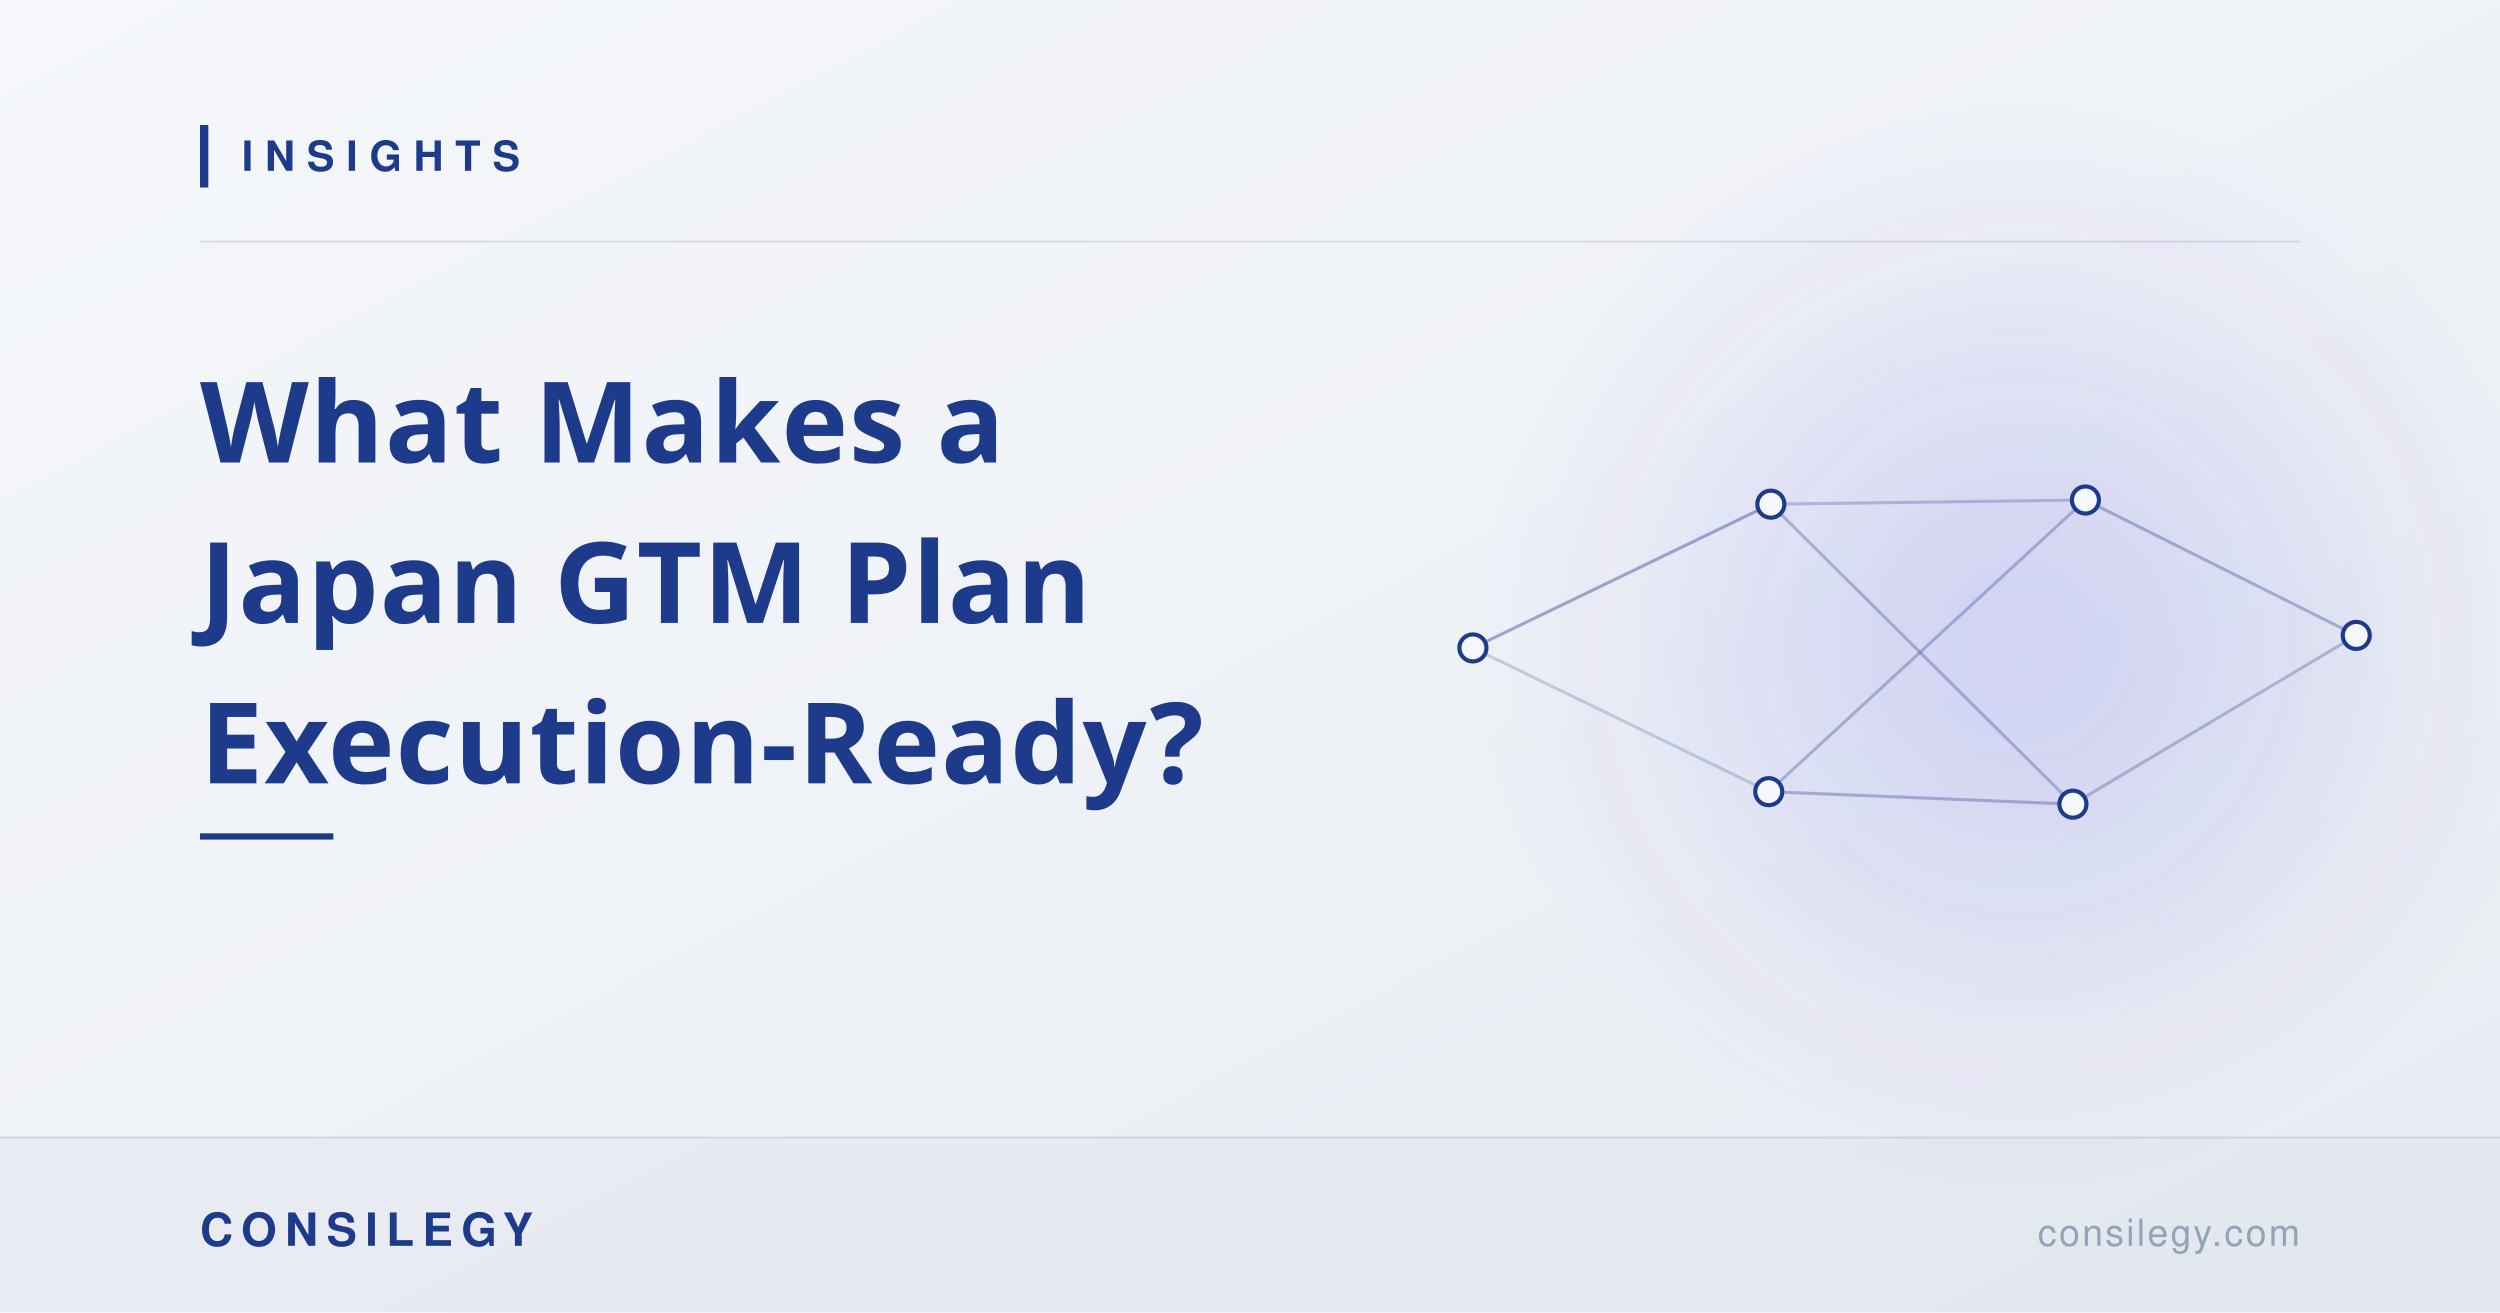
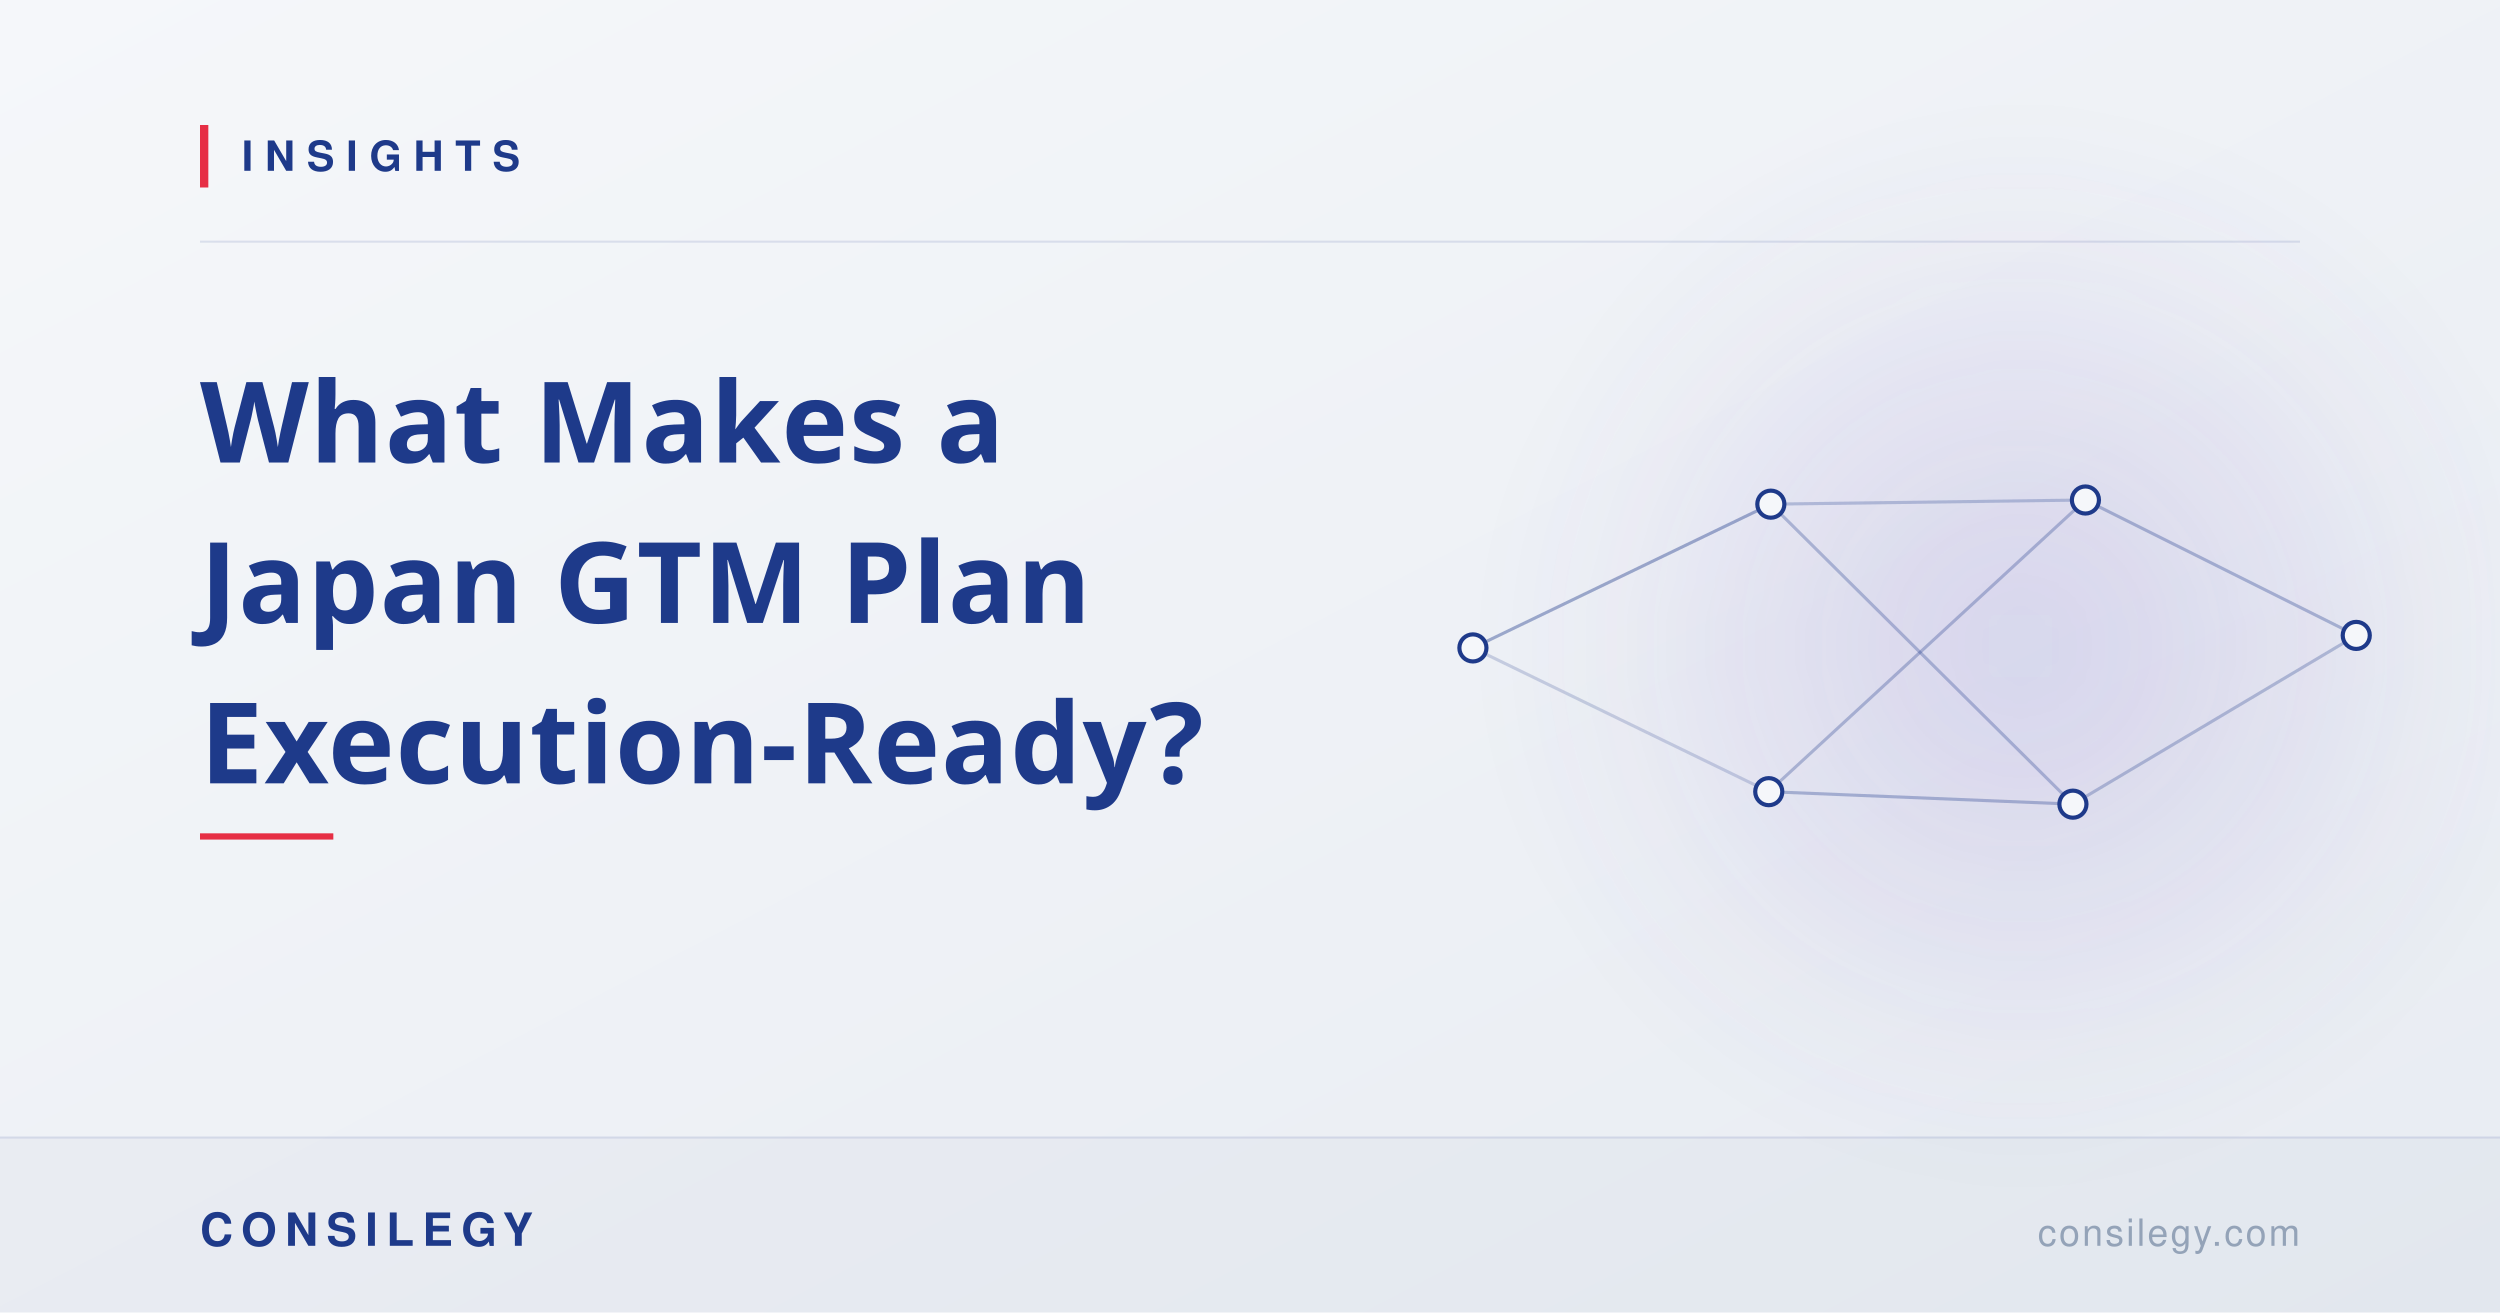
<svg xmlns="http://www.w3.org/2000/svg" viewBox="0 0 1200 630" width="1200" height="630">
  <defs>
    <linearGradient id="bg" x1="0%" y1="0%" x2="100%" y2="100%">
      <stop offset="0%" stop-color="#F5F7FA" />
      <stop offset="100%" stop-color="#E8ECF2" />
    </linearGradient>
    <linearGradient id="bi" x1="0%" y1="0%" x2="100%" y2="100%">
      <stop offset="0%" stop-color="#3B82F6" />
-       <stop offset="100%" stop-color="#4F46E5" />
+       <stop offset="100%" stop-color="#765FC4" />
    </linearGradient>
    <radialGradient id="glow" cx="50%" cy="50%" r="50%">
-       <stop offset="0%" stop-color="#4F46E5" stop-opacity="0.20" />
-       <stop offset="100%" stop-color="#4F46E5" stop-opacity="0" />
+       <stop offset="0%" stop-color="#765FC4" stop-opacity="0.20" />
+       <stop offset="100%" stop-color="#765FC4" stop-opacity="0" />
    </radialGradient>
    <filter id="soft" x="-60%" y="-60%" width="220%" height="220%">
      <feGaussianBlur stdDeviation="26" />
    </filter>
  </defs>
  <rect width="1200" height="630" fill="url(#bg)" />
  <circle cx="970" cy="310" r="240" fill="url(#glow)" filter="url(#soft)" />
  <line x1="707" y1="311" x2="850" y2="242" stroke="#1E3A8A" stroke-opacity="0.40" stroke-width="1.5" />
  <line x1="707" y1="311" x2="849" y2="380" stroke="#1E3A8A" stroke-opacity="0.20" stroke-width="1.5" />
  <line x1="850" y1="242" x2="1001" y2="240" stroke="#1E3A8A" stroke-opacity="0.26" stroke-width="1.5" />
  <line x1="850" y1="242" x2="995" y2="386" stroke="#1E3A8A" stroke-opacity="0.29" stroke-width="1.5" />
  <line x1="849" y1="380" x2="1001" y2="240" stroke="#1E3A8A" stroke-opacity="0.30" stroke-width="1.5" />
  <line x1="849" y1="380" x2="995" y2="386" stroke="#1E3A8A" stroke-opacity="0.32" stroke-width="1.5" />
  <line x1="1001" y1="240" x2="1131" y2="305" stroke="#1E3A8A" stroke-opacity="0.32" stroke-width="1.5" />
  <line x1="995" y1="386" x2="1131" y2="305" stroke="#1E3A8A" stroke-opacity="0.28" stroke-width="1.5" />
  <circle cx="707" cy="311" r="6.5" fill="#F5F7FA" stroke="#1E3A8A" stroke-width="2" />
  <circle cx="850" cy="242" r="6.5" fill="#F5F7FA" stroke="#1E3A8A" stroke-width="2" />
  <circle cx="849" cy="380" r="6.5" fill="#F5F7FA" stroke="#1E3A8A" stroke-width="2" />
  <circle cx="1001" cy="240" r="6.5" fill="#F5F7FA" stroke="#1E3A8A" stroke-width="2" />
  <circle cx="995" cy="386" r="6.5" fill="#F5F7FA" stroke="#1E3A8A" stroke-width="2" />
  <circle cx="1131" cy="305" r="6.5" fill="#F5F7FA" stroke="#1E3A8A" stroke-width="2" />
-   <rect x="96" y="60" width="4" height="30" fill="#1E3A8A" />
+   <rect x="96" y="60" width="4" height="30" fill="#E62E45" />
  <text x="116" y="82" font-family="'Helvetica Neue',Helvetica,Arial,sans-serif" font-size="20" font-weight="600" fill="#1E3A8A" letter-spacing="0.28em">INSIGHTS</text>
  <line x1="96" y1="116" x2="1104" y2="116" stroke="#1E3A8A" stroke-opacity="0.12" stroke-width="1" />
  <text x="96" y="222" font-family="'Hiragino Sans','Hiragino Kaku Gothic ProN',system-ui,sans-serif" font-size="54" font-weight="600" fill="#1E3A8A" letter-spacing="0.01em">What Makes a</text>
  <text x="96" y="299" font-family="'Hiragino Sans','Hiragino Kaku Gothic ProN',system-ui,sans-serif" font-size="54" font-weight="600" fill="#1E3A8A" letter-spacing="0.01em">Japan GTM Plan</text>
  <text x="96" y="376" font-family="'Hiragino Sans','Hiragino Kaku Gothic ProN',system-ui,sans-serif" font-size="54" font-weight="600" fill="#1E3A8A" letter-spacing="0.01em">Execution-Ready?</text>
-   <rect x="96" y="400" width="64" height="3" fill="#1E3A8A" />
+   <rect x="96" y="400" width="64" height="3" fill="#E62E45" />
  <rect x="0" y="546" width="1200" height="84" fill="#1E3A8A" fill-opacity="0.035" />
  <line x1="0" y1="546" x2="1200" y2="546" stroke="#1E3A8A" stroke-opacity="0.12" stroke-width="1" />
  <text x="96" y="598" font-family="'Helvetica Neue',Helvetica,Arial,sans-serif" font-size="22" font-weight="600" fill="#1E3A8A" letter-spacing="0.18em">CONSILEGY</text>
  <text x="1104" y="598" text-anchor="end" font-family="'Helvetica Neue',Helvetica,Arial,sans-serif" font-size="18" font-weight="400" fill="#94A3B8" letter-spacing="0.06em">consilegy.com</text>
</svg>
